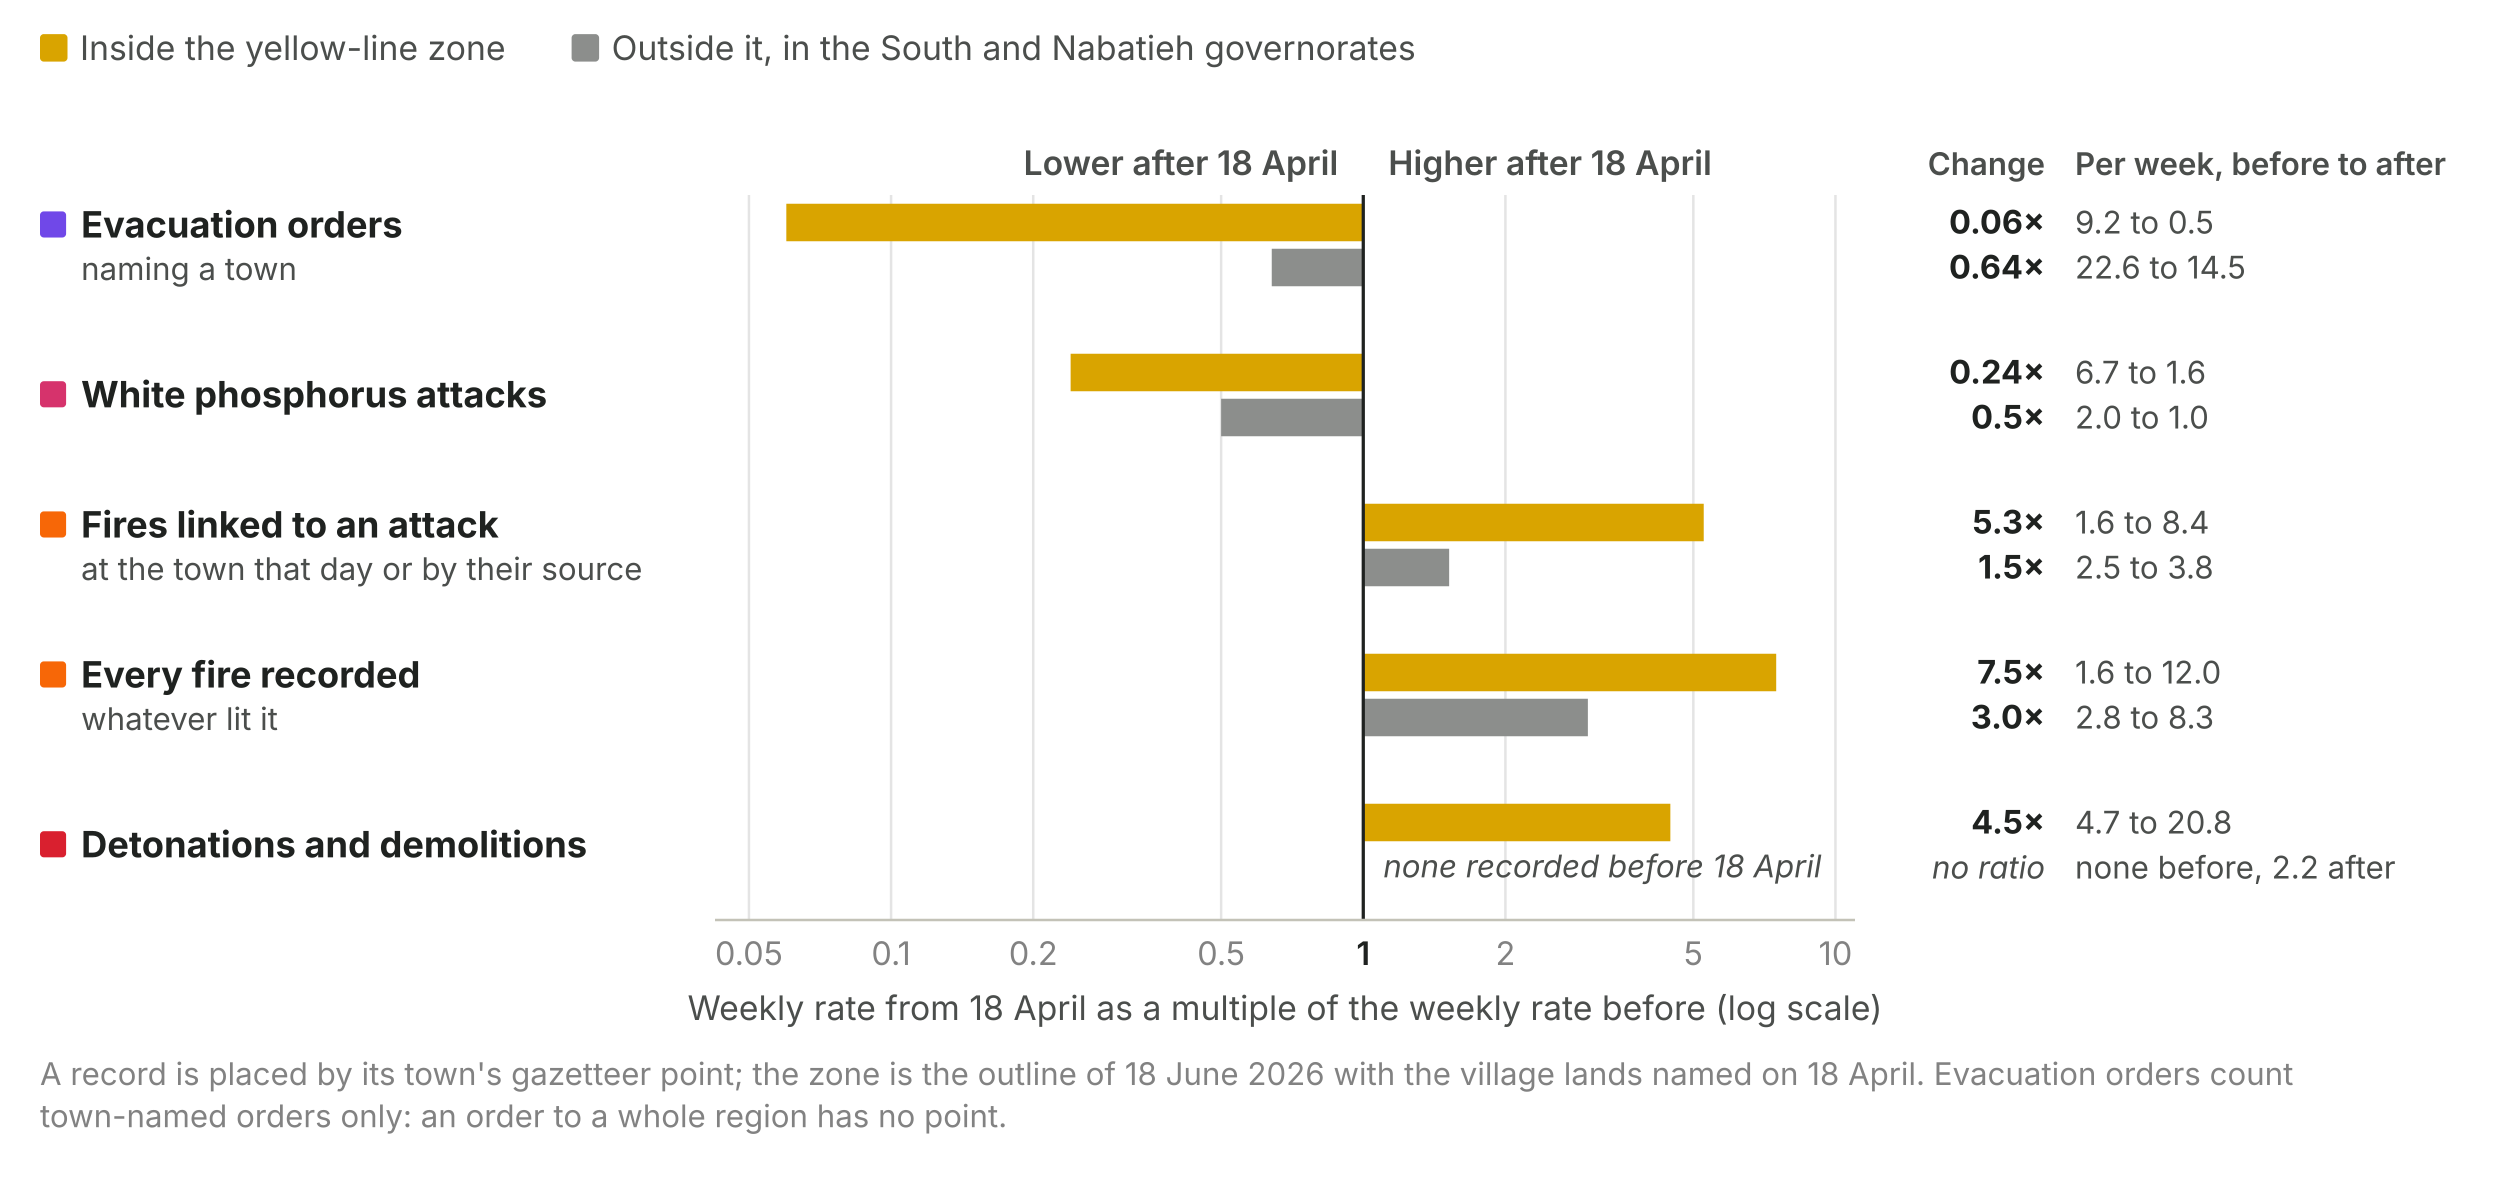
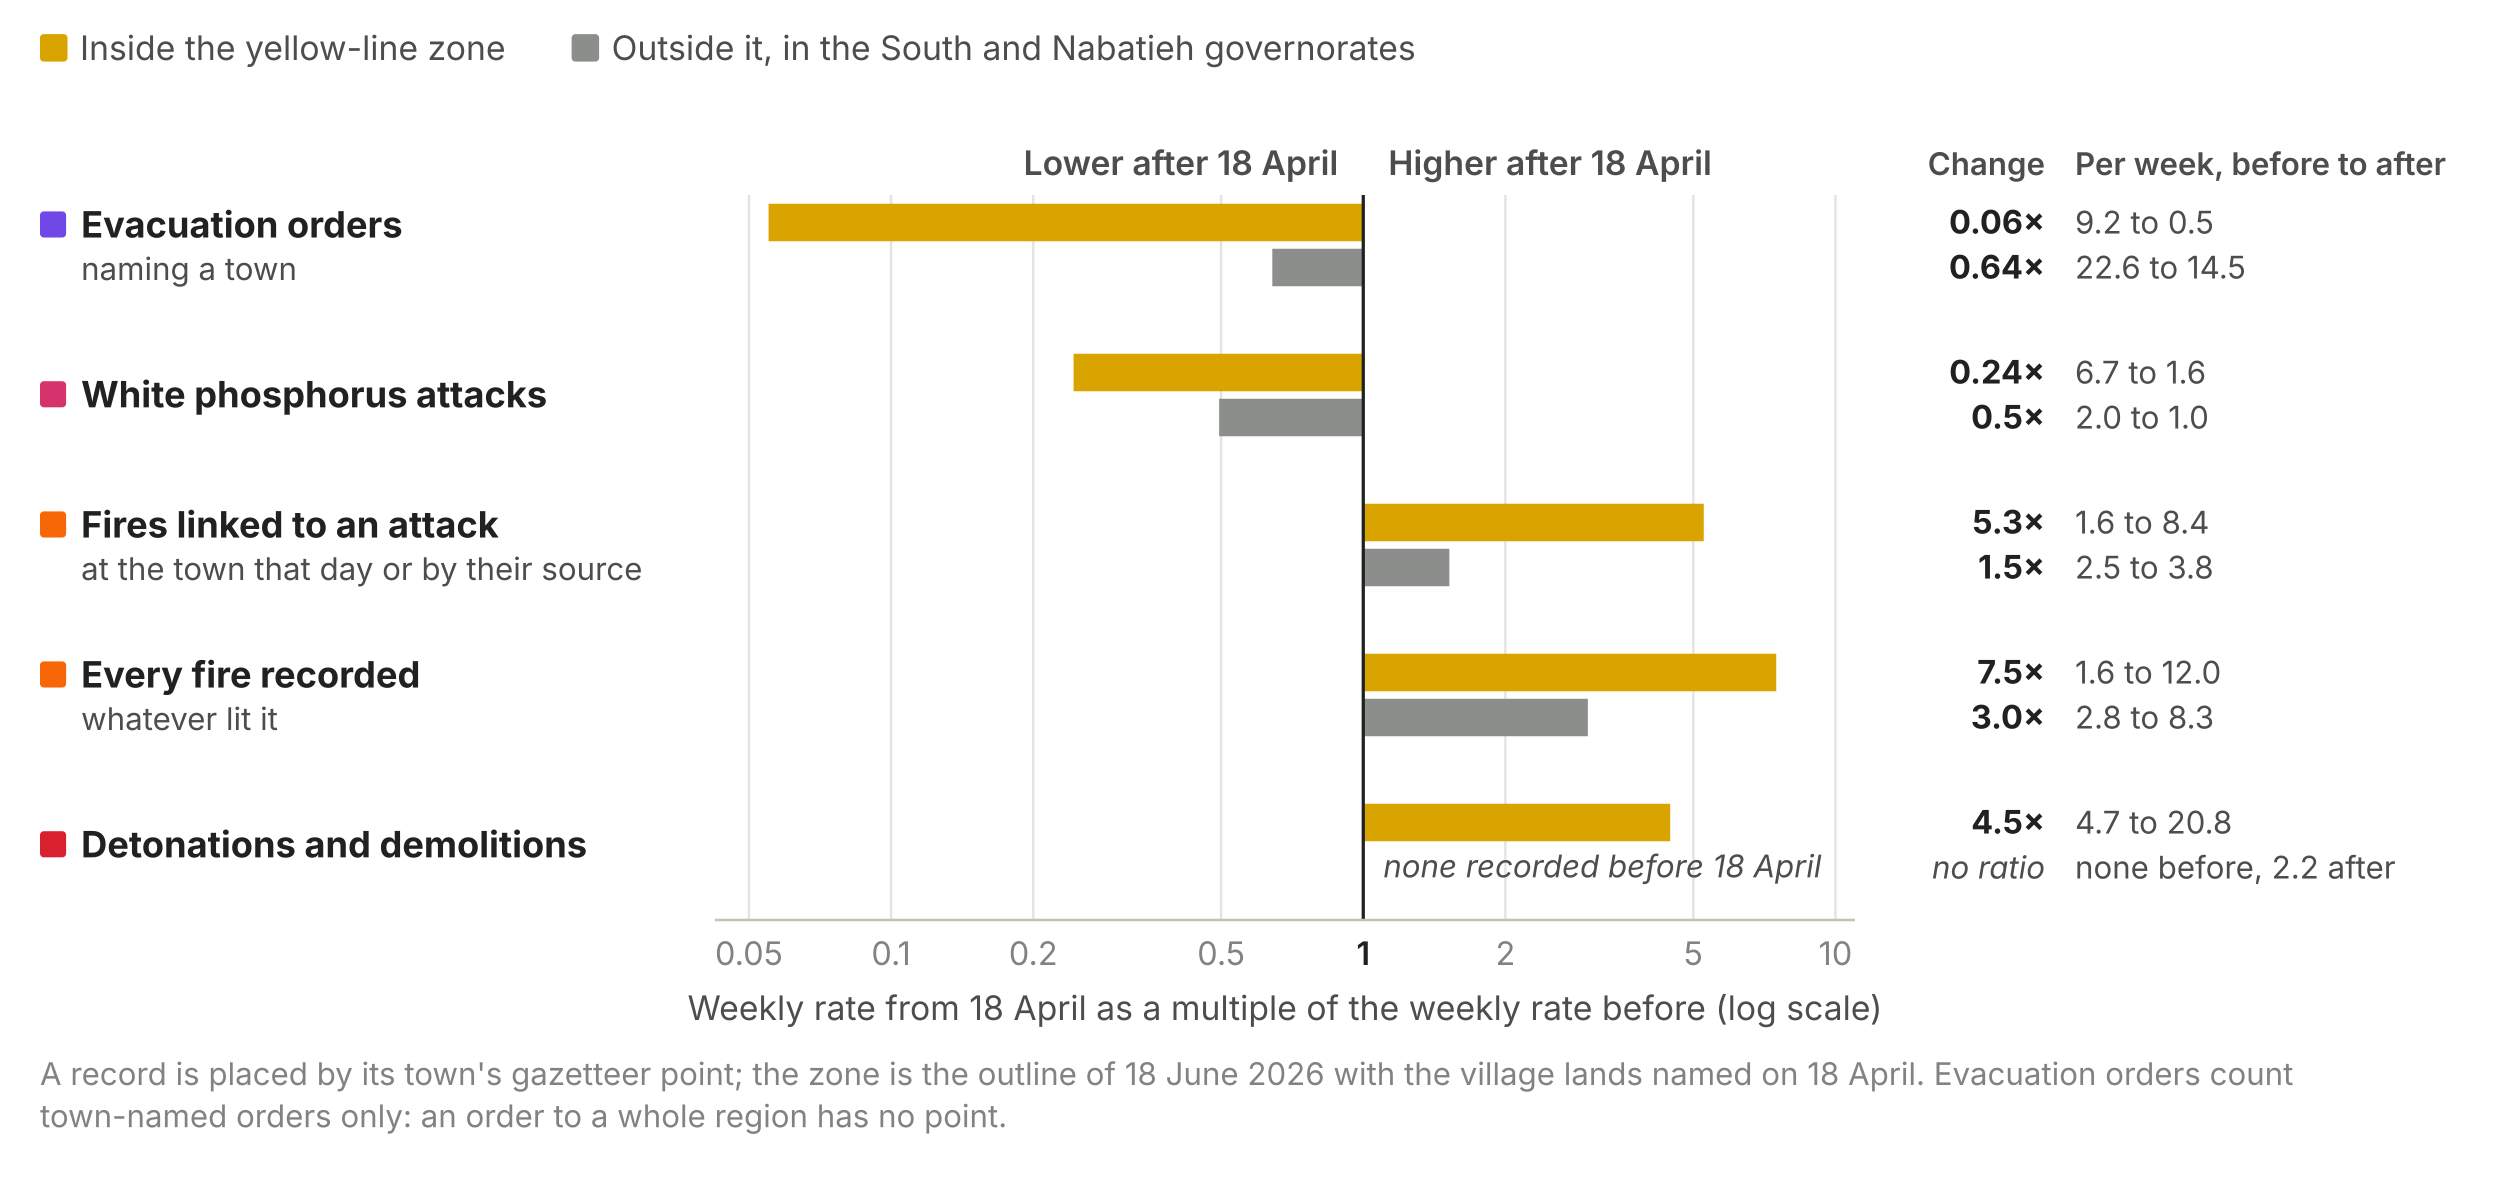
<svg xmlns="http://www.w3.org/2000/svg" viewBox="0 0 1000 472" width="1000" height="472" role="img" aria-labelledby="desc">
-   <style>svg{fill:#1f2220}text{font-family:Inter, "Segoe UI", system-ui, sans-serif}.h{paint-order:stroke;stroke:#fff;stroke-width:4px;stroke-linejoin:round}.tn{font-variant-numeric:tabular-nums}</style>
+   <style>svg{fill:#1f2220}text{font-family:Inter, "Segoe UI", system-ui, sans-serif}.h{paint-order:stroke;stroke:#fff;stroke-width:4px;stroke-linejoin:round}</style>
  <rect width="1000" height="472" fill="#ffffff" />
  <g class="grid">
    <line x1="299.58" y1="78" x2="299.58" y2="368" stroke="#e4e4e4" stroke-width="1" />
    <line x1="356.43" y1="78" x2="356.43" y2="368" stroke="#e4e4e4" stroke-width="1" />
    <line x1="413.29" y1="78" x2="413.29" y2="368" stroke="#e4e4e4" stroke-width="1" />
    <line x1="488.45" y1="78" x2="488.45" y2="368" stroke="#e4e4e4" stroke-width="1" />
    <line x1="602.16" y1="78" x2="602.16" y2="368" stroke="#e4e4e4" stroke-width="1" />
    <line x1="677.33" y1="78" x2="677.33" y2="368" stroke="#e4e4e4" stroke-width="1" />
    <line x1="734.18" y1="78" x2="734.18" y2="368" stroke="#e4e4e4" stroke-width="1" />
  </g>
  <g class="marks">
    <rect x="16" y="84.56" width="10.44" height="10.44" rx="1.5" fill="#7048e8" />
-     <rect x="314.53" y="81.5" width="230.78" height="15" fill="#d9a400" />
-     <rect x="508.7" y="99.5" width="36.61" height="15" fill="#8c8e8c" />
+     <rect x="307.43" y="81.5" width="237.87" height="15" fill="#d9a400" />
+     <rect x="508.92" y="99.5" width="36.39" height="15" fill="#8c8e8c" />
    <rect x="16" y="152.49" width="10.44" height="10.44" rx="1.5" fill="#d6336c" />
-     <rect x="428.25" y="141.5" width="117.06" height="15" fill="#d9a400" />
-     <rect x="488.45" y="159.5" width="56.86" height="15" fill="#8c8e8c" />
+     <rect x="429.43" y="141.5" width="115.88" height="15" fill="#d9a400" />
+     <rect x="487.67" y="159.5" width="57.64" height="15" fill="#8c8e8c" />
    <rect x="16" y="204.56" width="10.44" height="10.44" rx="1.5" fill="#f76707" />
-     <rect x="545.31" y="201.5" width="136.18" height="15" fill="#d9a400" />
-     <rect x="545.31" y="219.5" width="34.35" height="15" fill="#8c8e8c" />
+     <rect x="545.31" y="201.5" width="136.19" height="15" fill="#d9a400" />
+     <rect x="545.31" y="219.5" width="34.43" height="15" fill="#8c8e8c" />
    <rect x="16" y="264.56" width="10.44" height="10.44" rx="1.5" fill="#f76707" />
-     <rect x="545.31" y="261.5" width="165.17" height="15" fill="#d9a400" />
-     <rect x="545.31" y="279.5" width="89.84" height="15" fill="#8c8e8c" />
+     <rect x="545.31" y="261.5" width="165.18" height="15" fill="#d9a400" />
+     <rect x="545.31" y="279.5" width="89.83" height="15" fill="#8c8e8c" />
    <rect x="16" y="332.49" width="10.44" height="10.44" rx="1.5" fill="#d9202f" />
-     <rect x="545.31" y="321.5" width="122.83" height="15" fill="#d9a400" />
+     <rect x="545.31" y="321.5" width="122.77" height="15" fill="#d9a400" />
  </g>
  <g class="over">
    <line x1="545.31" y1="78" x2="545.31" y2="368" stroke="#1f2220" stroke-width="1.3" />
    <line x1="286" y1="368" x2="742" y2="368" stroke="#c3c2b7" stroke-width="1" />
  </g>
  <g class="text">
    <rect x="16" y="13.64" width="11" height="11" rx="1.5" fill="#d9a400" />
    <text x="32" y="24" font-size="13.5" fill="#4b4e4c">Inside the yellow-line zone</text>
    <rect x="228.64" y="13.64" width="11" height="11" rx="1.5" fill="#8c8e8c" />
    <text x="244.64" y="24" font-size="13.5" fill="#4b4e4c">Outside it, in the South and Nabatieh governorates</text>
    <text x="818" y="70" font-size="12.5" font-weight="600" fill="#4b4e4c" text-anchor="end">Change</text>
    <text x="830" y="70" font-size="12.5" font-weight="600" fill="#4b4e4c">Per week, before to after</text>
    <text x="535.31" y="70" font-size="13.5" font-weight="600" fill="#4b4e4c" text-anchor="end">Lower after 18 April</text>
    <text x="555.31" y="70" font-size="13.5" font-weight="600" fill="#4b4e4c">Higher after 18 April</text>
-     <text x="299.58" y="386" font-size="13" fill="#828282" text-anchor="middle" class="tn">0.05</text>
-     <text x="356.43" y="386" font-size="13" fill="#828282" text-anchor="middle" class="tn">0.1</text>
-     <text x="413.29" y="386" font-size="13" fill="#828282" text-anchor="middle" class="tn">0.2</text>
-     <text x="488.45" y="386" font-size="13" fill="#828282" text-anchor="middle" class="tn">0.5</text>
-     <text x="545.31" y="386" font-size="13" font-weight="600" fill="#1f2220" text-anchor="middle" class="tn">1</text>
-     <text x="602.16" y="386" font-size="13" fill="#828282" text-anchor="middle" class="tn">2</text>
-     <text x="677.33" y="386" font-size="13" fill="#828282" text-anchor="middle" class="tn">5</text>
-     <text x="734.18" y="386" font-size="13" fill="#828282" text-anchor="middle" class="tn">10</text>
+     <text x="299.58" y="386" font-size="13" fill="#828282" text-anchor="middle">0.05</text>
+     <text x="356.43" y="386" font-size="13" fill="#828282" text-anchor="middle">0.1</text>
+     <text x="413.29" y="386" font-size="13" fill="#828282" text-anchor="middle">0.2</text>
+     <text x="488.45" y="386" font-size="13" fill="#828282" text-anchor="middle">0.5</text>
+     <text x="545.31" y="386" font-size="13" font-weight="600" fill="#1f2220" text-anchor="middle">1</text>
+     <text x="602.16" y="386" font-size="13" fill="#828282" text-anchor="middle">2</text>
+     <text x="677.33" y="386" font-size="13" fill="#828282" text-anchor="middle">5</text>
+     <text x="734.18" y="386" font-size="13" fill="#828282" text-anchor="middle">10</text>
    <text x="514" y="408" font-size="13.5" fill="#4b4e4c" text-anchor="middle">Weekly rate from 18 April as a multiple of the weekly rate before (log scale)</text>
    <text x="32.44" y="95" font-size="14.5" font-weight="700">Evacuation orders</text>
    <text x="32.44" y="112" font-size="12.5" fill="#4b4e4c">naming a town</text>
-     <text x="818" y="93.42" font-size="13" font-weight="700" text-anchor="end" class="tn">0.06×</text>
-     <text x="830" y="93.42" font-size="12.5" fill="#4b4e4c" class="tn">9.2 to 0.5</text>
-     <text x="818" y="111.42" font-size="13" font-weight="700" text-anchor="end" class="tn">0.64×</text>
-     <text x="830" y="111.42" font-size="12.5" fill="#4b4e4c" class="tn">22.6 to 14.5</text>
+     <text x="818" y="93.42" font-size="13" font-weight="700" text-anchor="end">0.06×</text>
+     <text x="830" y="93.42" font-size="12.5" fill="#4b4e4c">9.2 to 0.5</text>
+     <text x="818" y="111.42" font-size="13" font-weight="700" text-anchor="end">0.64×</text>
+     <text x="830" y="111.42" font-size="12.5" fill="#4b4e4c">22.6 to 14.5</text>
    <text x="32.44" y="162.93" font-size="14.5" font-weight="700">White phosphorus attacks</text>
-     <text x="818" y="153.42" font-size="13" font-weight="700" text-anchor="end" class="tn">0.24×</text>
-     <text x="830" y="153.42" font-size="12.5" fill="#4b4e4c" class="tn">6.7 to 1.6</text>
-     <text x="818" y="171.42" font-size="13" font-weight="700" text-anchor="end" class="tn">0.5×</text>
-     <text x="830" y="171.42" font-size="12.5" fill="#4b4e4c" class="tn">2.0 to 1.0</text>
+     <text x="818" y="153.42" font-size="13" font-weight="700" text-anchor="end">0.24×</text>
+     <text x="830" y="153.42" font-size="12.5" fill="#4b4e4c">6.7 to 1.6</text>
+     <text x="818" y="171.42" font-size="13" font-weight="700" text-anchor="end">0.5×</text>
+     <text x="830" y="171.42" font-size="12.5" fill="#4b4e4c">2.0 to 1.0</text>
    <text x="32.44" y="215" font-size="14.5" font-weight="700">Fires linked to an attack</text>
    <text x="32.44" y="232" font-size="12.5" fill="#4b4e4c">at the town that day or by their source</text>
-     <text x="818" y="213.42" font-size="13" font-weight="700" text-anchor="end" class="tn">5.3×</text>
-     <text x="830" y="213.42" font-size="12.5" fill="#4b4e4c" class="tn">1.6 to 8.4</text>
-     <text x="818" y="231.42" font-size="13" font-weight="700" text-anchor="end" class="tn">1.5×</text>
-     <text x="830" y="231.42" font-size="12.5" fill="#4b4e4c" class="tn">2.5 to 3.8</text>
+     <text x="818" y="213.42" font-size="13" font-weight="700" text-anchor="end">5.3×</text>
+     <text x="830" y="213.42" font-size="12.5" fill="#4b4e4c">1.6 to 8.4</text>
+     <text x="818" y="231.42" font-size="13" font-weight="700" text-anchor="end">1.5×</text>
+     <text x="830" y="231.42" font-size="12.5" fill="#4b4e4c">2.5 to 3.8</text>
    <text x="32.44" y="275" font-size="14.5" font-weight="700">Every fire recorded</text>
    <text x="32.44" y="292" font-size="12.5" fill="#4b4e4c">whatever lit it</text>
-     <text x="818" y="273.42" font-size="13" font-weight="700" text-anchor="end" class="tn">7.5×</text>
-     <text x="830" y="273.42" font-size="12.5" fill="#4b4e4c" class="tn">1.6 to 12.0</text>
-     <text x="818" y="291.42" font-size="13" font-weight="700" text-anchor="end" class="tn">3.0×</text>
-     <text x="830" y="291.42" font-size="12.5" fill="#4b4e4c" class="tn">2.8 to 8.3</text>
+     <text x="818" y="273.42" font-size="13" font-weight="700" text-anchor="end">7.5×</text>
+     <text x="830" y="273.42" font-size="12.5" fill="#4b4e4c">1.6 to 12.0</text>
+     <text x="818" y="291.42" font-size="13" font-weight="700" text-anchor="end">3.0×</text>
+     <text x="830" y="291.42" font-size="12.5" fill="#4b4e4c">2.8 to 8.3</text>
    <text x="32.44" y="342.93" font-size="14.5" font-weight="700">Detonations and demolitions</text>
-     <text x="818" y="333.42" font-size="13" font-weight="700" text-anchor="end" class="tn">4.5×</text>
-     <text x="830" y="333.42" font-size="12.5" fill="#4b4e4c" class="tn">4.7 to 20.8</text>
+     <text x="818" y="333.42" font-size="13" font-weight="700" text-anchor="end">4.5×</text>
+     <text x="830" y="333.42" font-size="12.5" fill="#4b4e4c">4.7 to 20.8</text>
    <text x="818" y="351.42" font-size="12.5" fill="#4b4e4c" text-anchor="end" font-style="italic">no ratio</text>
    <text x="553.31" y="350.92" font-size="12.5" fill="#4b4e4c" font-style="italic">none recorded before 18 April</text>
-     <text x="830" y="351.42" font-size="12.5" fill="#4b4e4c" class="tn">none before, 2.2 after</text>
+     <text x="830" y="351.42" font-size="12.5" fill="#4b4e4c">none before, 2.2 after</text>
    <text x="16" y="434" font-size="12.5" fill="#828282">A record is placed by its town's gazetteer point; the zone is the outline of 18 June 2026 with the village lands named on 18 April. Evacuation orders count</text>
    <text x="16" y="450.88" font-size="12.5" fill="#828282">town-named orders only: an order to a whole region has no point.</text>
  </g>
</svg>
